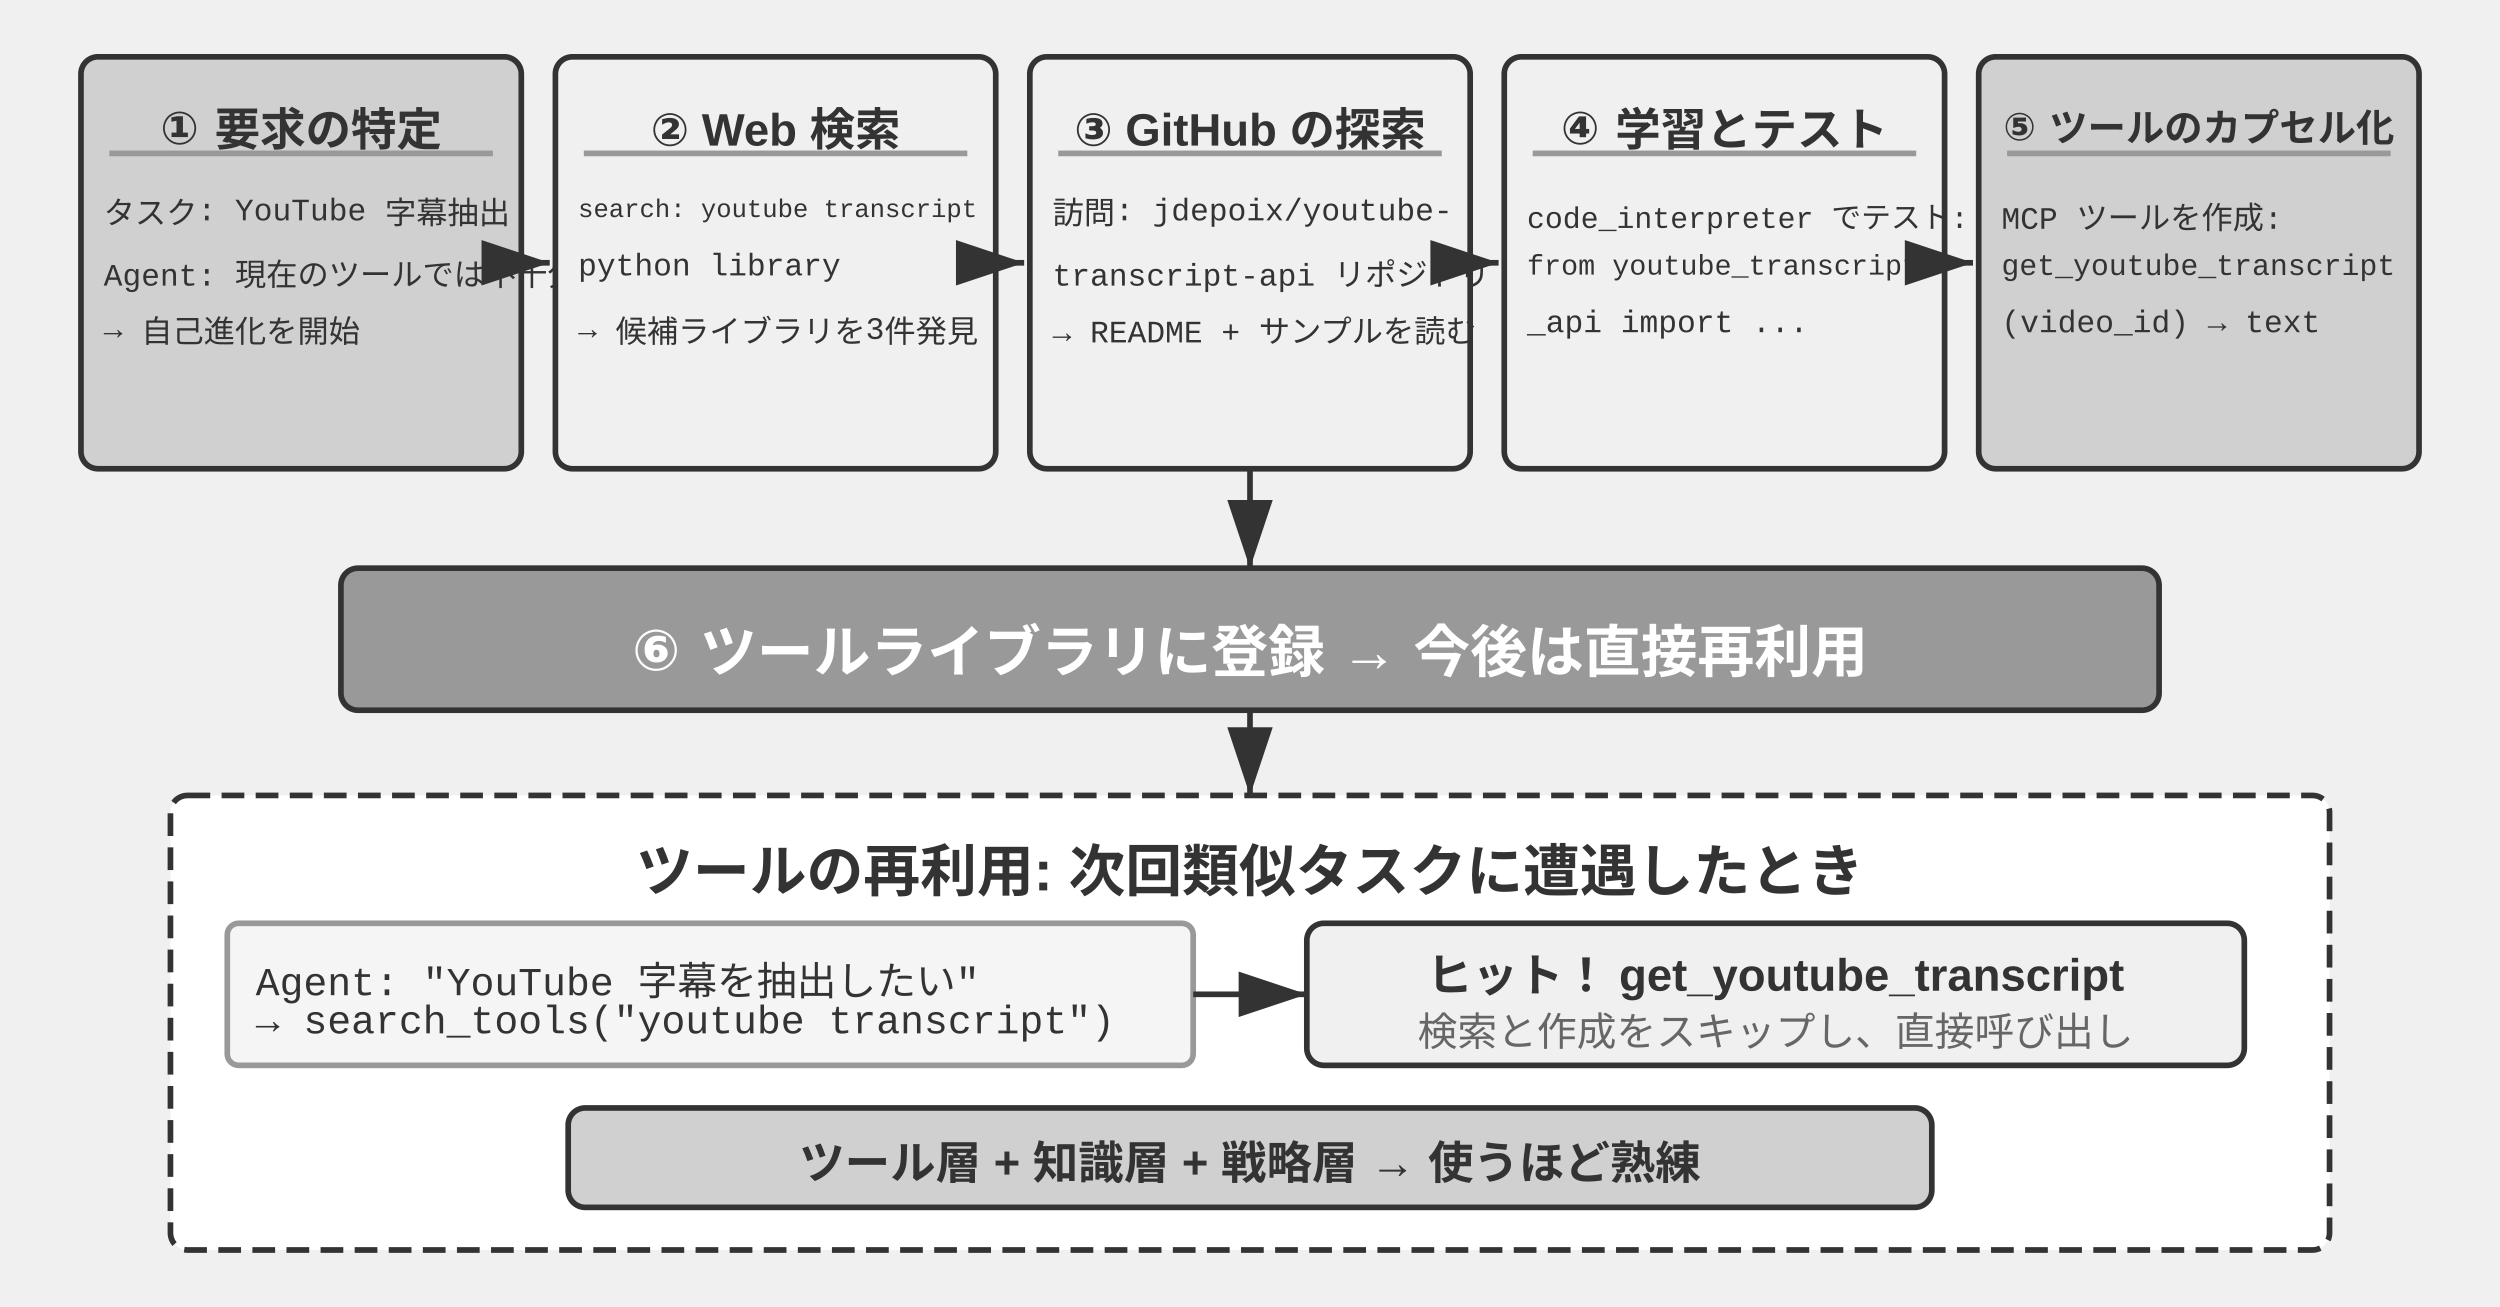
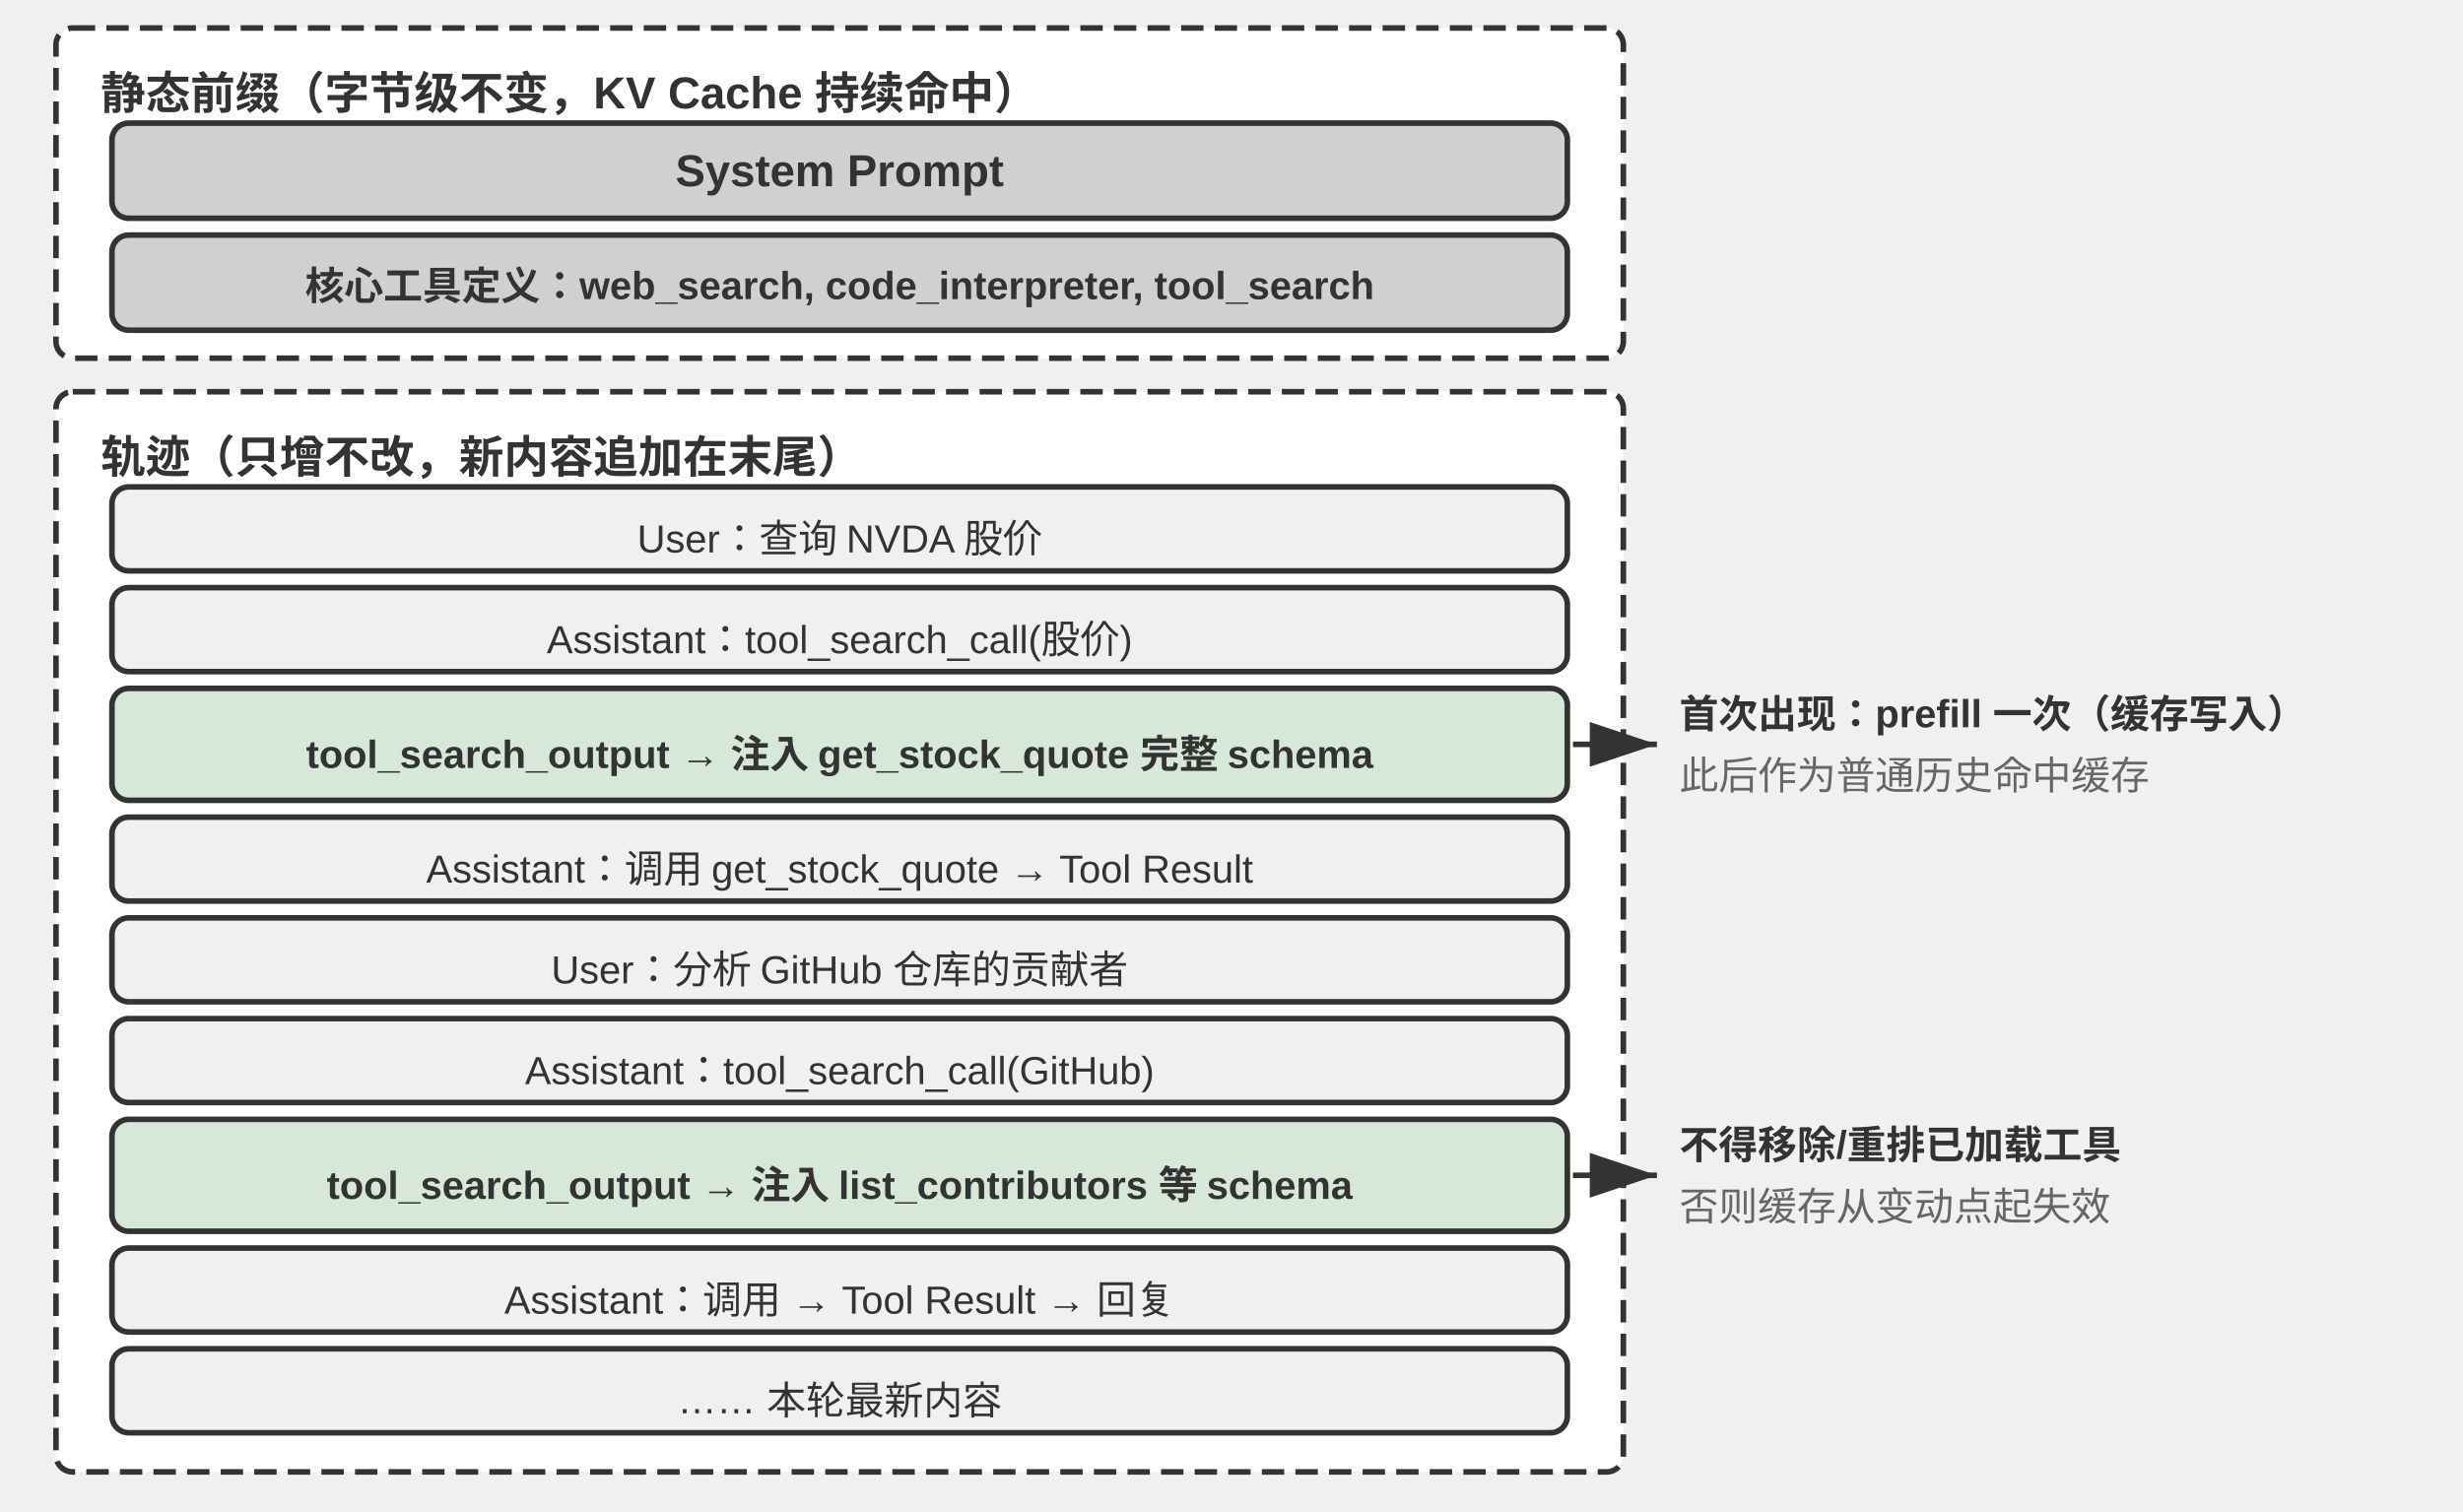
- <svg xmlns="http://www.w3.org/2000/svg" viewBox="0 40 880 460" width="880" height="460" style="background:#ffffff">
+ <svg xmlns="http://www.w3.org/2000/svg" viewBox="0 40 880 540" width="880" height="540" style="background:#ffffff">
  <defs>
    <marker id="ah" markerWidth="12" markerHeight="8" refX="12" refY="4" orient="auto">
      <polygon points="0 0, 12 4, 0 8" fill="#333333" />
    </marker>
    <marker id="ah-light" markerWidth="12" markerHeight="8" refX="12" refY="4" orient="auto">
      <polygon points="0 0, 12 4, 0 8" fill="#999999" />
    </marker>
  </defs>
-   <rect x="28.5" y="60" width="155" height="145" rx="6" fill="#d0d0d0" stroke="#333333" stroke-width="2" />
-   <text x="106.0" y="82" font-family="Arial, 'Helvetica Neue', Helvetica, 'PingFang SC', 'Microsoft YaHei', sans-serif" font-size="16" fill="#333333" text-anchor="middle" dominant-baseline="central" font-weight="bold">① 要求の特定</text>
-   <line x1="38.5" y1="94" x2="173.5" y2="94" stroke="#999999" stroke-width="2" />
-   <text x="36.5" y="114" font-family="'Courier New', Courier, monospace" font-size="11" fill="#333333" text-anchor="start" dominant-baseline="central">タスク: YouTube 字幕抽出</text>
-   <text x="36.5" y="134" font-family="'Courier New', Courier, monospace" font-size="11" fill="#333333" text-anchor="start" dominant-baseline="central">Agent: 現在のツールでは不十分</text>
-   <text x="36.5" y="154" font-family="'Courier New', Courier, monospace" font-size="11" fill="#333333" text-anchor="start" dominant-baseline="central">→ 自己進化を開始</text>
-   <line x1="185.5" y1="132.5" x2="193.5" y2="132.5" stroke="#333333" stroke-width="2" marker-end="url(#ah)" />
-   <rect x="195.5" y="60" width="155" height="145" rx="6" fill="#f0f0f0" stroke="#333333" stroke-width="2" />
-   <text x="273.0" y="82" font-family="Arial, 'Helvetica Neue', Helvetica, 'PingFang SC', 'Microsoft YaHei', sans-serif" font-size="16" fill="#333333" text-anchor="middle" dominant-baseline="central" font-weight="bold">② Web 検索</text>
-   <line x1="205.5" y1="94" x2="340.5" y2="94" stroke="#999999" stroke-width="2" />
-   <text x="203.5" y="114" font-family="'Courier New', Courier, monospace" font-size="9" fill="#333333" text-anchor="start" dominant-baseline="central">search: youtube transcript</text>
-   <text x="203.5" y="134" font-family="'Courier New', Courier, monospace" font-size="11" fill="#333333" text-anchor="start" dominant-baseline="central">python library</text>
-   <text x="203.5" y="154" font-family="'Courier New', Courier, monospace" font-size="11" fill="#333333" text-anchor="start" dominant-baseline="central">→ 候補ライブラリを3件発見</text>
-   <line x1="352.5" y1="132.5" x2="360.5" y2="132.5" stroke="#333333" stroke-width="2" marker-end="url(#ah)" />
-   <rect x="362.5" y="60" width="155" height="145" rx="6" fill="#f0f0f0" stroke="#333333" stroke-width="2" />
-   <text x="440.0" y="82" font-family="Arial, 'Helvetica Neue', Helvetica, 'PingFang SC', 'Microsoft YaHei', sans-serif" font-size="16" fill="#333333" text-anchor="middle" dominant-baseline="central" font-weight="bold">③ GitHub の探索</text>
-   <line x1="372.5" y1="94" x2="507.5" y2="94" stroke="#999999" stroke-width="2" />
-   <text x="370.5" y="114" font-family="'Courier New', Courier, monospace" font-size="11" fill="#333333" text-anchor="start" dominant-baseline="central">訪問: jdepoix/youtube-</text>
-   <text x="370.5" y="134" font-family="'Courier New', Courier, monospace" font-size="11" fill="#333333" text-anchor="start" dominant-baseline="central">transcript-api リポジトリ</text>
-   <text x="370.5" y="154" font-family="'Courier New', Courier, monospace" font-size="11" fill="#333333" text-anchor="start" dominant-baseline="central">→ README + サンプルを読む</text>
-   <line x1="519.5" y1="132.5" x2="527.5" y2="132.5" stroke="#333333" stroke-width="2" marker-end="url(#ah)" />
-   <rect x="529.5" y="60" width="155" height="145" rx="6" fill="#f0f0f0" stroke="#333333" stroke-width="2" />
-   <text x="607.0" y="82" font-family="Arial, 'Helvetica Neue', Helvetica, 'PingFang SC', 'Microsoft YaHei', sans-serif" font-size="16" fill="#333333" text-anchor="middle" dominant-baseline="central" font-weight="bold">④ 学習とテスト</text>
-   <line x1="539.5" y1="94" x2="674.5" y2="94" stroke="#999999" stroke-width="2" />
-   <text x="537.5" y="114" font-family="'Courier New', Courier, monospace" font-size="10.5" fill="#333333" text-anchor="start" dominant-baseline="central">code_interpreter でテスト:</text>
-   <text x="537.5" y="134" font-family="'Courier New', Courier, monospace" font-size="10" fill="#333333" text-anchor="start" dominant-baseline="central">from youtube_transcript</text>
-   <text x="537.5" y="154" font-family="'Courier New', Courier, monospace" font-size="11" fill="#333333" text-anchor="start" dominant-baseline="central">  _api import ...</text>
-   <line x1="686.5" y1="132.5" x2="694.5" y2="132.5" stroke="#333333" stroke-width="2" marker-end="url(#ah)" />
-   <rect x="696.5" y="60" width="155" height="145" rx="6" fill="#d0d0d0" stroke="#333333" stroke-width="2" />
-   <text x="774.0" y="82" font-family="Arial, 'Helvetica Neue', Helvetica, 'PingFang SC', 'Microsoft YaHei', sans-serif" font-size="13.5" fill="#333333" text-anchor="middle" dominant-baseline="central" font-weight="bold">⑤ ツールのカプセル化</text>
-   <line x1="706.5" y1="94" x2="841.5" y2="94" stroke="#999999" stroke-width="2" />
-   <text x="704.5" y="114" font-family="'Courier New', Courier, monospace" font-size="11" fill="#333333" text-anchor="start" dominant-baseline="central">MCP ツールを作成:</text>
-   <text x="704.5" y="134" font-family="'Courier New', Courier, monospace" font-size="10.5" fill="#333333" text-anchor="start" dominant-baseline="central">get_youtube_transcript</text>
-   <text x="704.5" y="154" font-family="'Courier New', Courier, monospace" font-size="11" fill="#333333" text-anchor="start" dominant-baseline="central">(video_id) → text</text>
-   <line x1="440.0" y1="205" x2="440.0" y2="240" stroke="#333333" stroke-width="2" marker-end="url(#ah)" />
-   <rect x="120" y="240" width="640" height="50" rx="6" fill="#999999" stroke="#333333" stroke-width="2" />
-   <text x="440.0" y="265" font-family="Arial, 'Helvetica Neue', Helvetica, 'PingFang SC', 'Microsoft YaHei', sans-serif" font-size="20" fill="#ffffff" text-anchor="middle" dominant-baseline="central" font-weight="bold">⑥ ツールライブラリに登録 → 今後は直接再利用</text>
-   <line x1="440.0" y1="290" x2="440.0" y2="320" stroke="#333333" stroke-width="2" marker-end="url(#ah)" />
-   <rect x="60" y="320" width="760" height="160" rx="6" fill="#ffffff" stroke="#333333" stroke-width="2" stroke-dasharray="8,4" />
-   <text x="440.0" y="345" font-family="Arial, 'Helvetica Neue', Helvetica, 'PingFang SC', 'Microsoft YaHei', sans-serif" font-size="20" fill="#333333" text-anchor="middle" dominant-baseline="central" font-weight="bold">ツールの再利用: 次回類似タスクに遭遇したとき</text>
-   <rect x="80" y="365" width="340" height="50" rx="4" fill="#f5f5f5" stroke="#999999" stroke-width="2" />
-   <text x="90" y="382" font-family="'Courier New', Courier, monospace" font-size="14" fill="#333333" text-anchor="start" dominant-baseline="central">Agent: "YouTube 字幕を抽出したい"</text>
-   <text x="90" y="400" font-family="'Courier New', Courier, monospace" font-size="14" fill="#333333" text-anchor="start" dominant-baseline="central">→ search_tools("youtube transcript")</text>
-   <line x1="420" y1="390" x2="460" y2="390" stroke="#333333" stroke-width="2" marker-end="url(#ah)" />
-   <rect x="460" y="365" width="330" height="50" rx="6" fill="#f0f0f0" stroke="#333333" stroke-width="2" />
-   <text x="625" y="382" font-family="Arial, 'Helvetica Neue', Helvetica, 'PingFang SC', 'Microsoft YaHei', sans-serif" font-size="16" fill="#333333" text-anchor="middle" dominant-baseline="central" font-weight="bold">ヒット！ get_youtube_transcript</text>
-   <text x="625" y="402" font-family="Arial, 'Helvetica Neue', Helvetica, 'PingFang SC', 'Microsoft YaHei', sans-serif" font-size="14" fill="#666666" text-anchor="middle" dominant-baseline="central" font-weight="normal">検索と作成をスキップし、直接呼び出し</text>
-   <rect x="200" y="430" width="480" height="35" rx="6" fill="#d0d0d0" stroke="#333333" stroke-width="2" />
-   <text x="440.0" y="448" font-family="Arial, 'Helvetica Neue', Helvetica, 'PingFang SC', 'Microsoft YaHei', sans-serif" font-size="16" fill="#333333" text-anchor="middle" dominant-baseline="central" font-weight="bold">ツール層 + 知識層 + 戦略層 → 使うほど熟練</text>
+   <rect x="20" y="50" width="560" height="118" rx="6" fill="#ffffff" stroke="#333333" stroke-width="2" stroke-dasharray="8,4" />
+   <text x="36" y="72" font-family="Arial, 'Helvetica Neue', Helvetica, 'PingFang SC', 'Microsoft YaHei', sans-serif" font-size="16" fill="#333333" text-anchor="start" dominant-baseline="central" font-weight="bold">静态前缀（字节级不变，KV Cache 持续命中）</text>
+   <rect x="40" y="84" width="520" height="34" rx="6" fill="#d0d0d0" stroke="#333333" stroke-width="2" />
+   <text x="300.0" y="101" font-family="Arial, 'Helvetica Neue', Helvetica, 'PingFang SC', 'Microsoft YaHei', sans-serif" font-size="16" fill="#333333" text-anchor="middle" dominant-baseline="central" font-weight="bold">System Prompt</text>
+   <rect x="40" y="124" width="520" height="34" rx="6" fill="#d0d0d0" stroke="#333333" stroke-width="2" />
+   <text x="300.0" y="141" font-family="Arial, 'Helvetica Neue', Helvetica, 'PingFang SC', 'Microsoft YaHei', sans-serif" font-size="14" fill="#333333" text-anchor="middle" dominant-baseline="central" font-weight="bold">核心工具定义：web_search, code_interpreter, tool_search</text>
+   <rect x="20" y="180" width="560" height="386" rx="6" fill="#ffffff" stroke="#333333" stroke-width="2" stroke-dasharray="8,4" />
+   <text x="36" y="202" font-family="Arial, 'Helvetica Neue', Helvetica, 'PingFang SC', 'Microsoft YaHei', sans-serif" font-size="16" fill="#333333" text-anchor="start" dominant-baseline="central" font-weight="bold">轨迹（只增不改，新内容追加在末尾）</text>
+   <rect x="40" y="214" width="520" height="30" rx="6" fill="#f0f0f0" stroke="#333333" stroke-width="2" />
+   <text x="300.0" y="229.0" font-family="Arial, 'Helvetica Neue', Helvetica, 'PingFang SC', 'Microsoft YaHei', sans-serif" font-size="14" fill="#333333" text-anchor="middle" dominant-baseline="central" font-weight="normal">User：查询 NVDA 股价</text>
+   <rect x="40" y="250" width="520" height="30" rx="6" fill="#f0f0f0" stroke="#333333" stroke-width="2" />
+   <text x="300.0" y="265.0" font-family="Arial, 'Helvetica Neue', Helvetica, 'PingFang SC', 'Microsoft YaHei', sans-serif" font-size="14" fill="#333333" text-anchor="middle" dominant-baseline="central" font-weight="normal">Assistant：tool_search_call(股价)</text>
+   <rect x="40" y="286" width="520" height="40" rx="6" fill="#d8e8d8" stroke="#333333" stroke-width="2" />
+   <text x="300.0" y="306.0" font-family="Arial, 'Helvetica Neue', Helvetica, 'PingFang SC', 'Microsoft YaHei', sans-serif" font-size="14" fill="#333333" text-anchor="middle" dominant-baseline="central" font-weight="bold">tool_search_output → 注入 get_stock_quote 完整 schema</text>
+   <rect x="40" y="332" width="520" height="30" rx="6" fill="#f0f0f0" stroke="#333333" stroke-width="2" />
+   <text x="300.0" y="347.0" font-family="Arial, 'Helvetica Neue', Helvetica, 'PingFang SC', 'Microsoft YaHei', sans-serif" font-size="14" fill="#333333" text-anchor="middle" dominant-baseline="central" font-weight="normal">Assistant：调用 get_stock_quote → Tool Result</text>
+   <rect x="40" y="368" width="520" height="30" rx="6" fill="#f0f0f0" stroke="#333333" stroke-width="2" />
+   <text x="300.0" y="383.0" font-family="Arial, 'Helvetica Neue', Helvetica, 'PingFang SC', 'Microsoft YaHei', sans-serif" font-size="14" fill="#333333" text-anchor="middle" dominant-baseline="central" font-weight="normal">User：分析 GitHub 仓库的贡献者</text>
+   <rect x="40" y="404" width="520" height="30" rx="6" fill="#f0f0f0" stroke="#333333" stroke-width="2" />
+   <text x="300.0" y="419.0" font-family="Arial, 'Helvetica Neue', Helvetica, 'PingFang SC', 'Microsoft YaHei', sans-serif" font-size="14" fill="#333333" text-anchor="middle" dominant-baseline="central" font-weight="normal">Assistant：tool_search_call(GitHub)</text>
+   <rect x="40" y="440" width="520" height="40" rx="6" fill="#d8e8d8" stroke="#333333" stroke-width="2" />
+   <text x="300.0" y="460.0" font-family="Arial, 'Helvetica Neue', Helvetica, 'PingFang SC', 'Microsoft YaHei', sans-serif" font-size="14" fill="#333333" text-anchor="middle" dominant-baseline="central" font-weight="bold">tool_search_output → 注入 list_contributors 等 schema</text>
+   <rect x="40" y="486" width="520" height="30" rx="6" fill="#f0f0f0" stroke="#333333" stroke-width="2" />
+   <text x="300.0" y="501.0" font-family="Arial, 'Helvetica Neue', Helvetica, 'PingFang SC', 'Microsoft YaHei', sans-serif" font-size="14" fill="#333333" text-anchor="middle" dominant-baseline="central" font-weight="normal">Assistant：调用 → Tool Result → 回复</text>
+   <rect x="40" y="522" width="520" height="30" rx="6" fill="#f0f0f0" stroke="#333333" stroke-width="2" />
+   <text x="300.0" y="537.0" font-family="Arial, 'Helvetica Neue', Helvetica, 'PingFang SC', 'Microsoft YaHei', sans-serif" font-size="14" fill="#333333" text-anchor="middle" dominant-baseline="central" font-weight="normal">…… 本轮最新内容</text>
+   <line x1="562" y1="306.0" x2="592" y2="306.0" stroke="#333333" stroke-width="2" stroke-dasharray="8,4" marker-end="url(#ah)" />
+   <line x1="562" y1="460.0" x2="592" y2="460.0" stroke="#333333" stroke-width="2" stroke-dasharray="8,4" marker-end="url(#ah)" />
+   <text x="600" y="294.0" font-family="Arial, 'Helvetica Neue', Helvetica, 'PingFang SC', 'Microsoft YaHei', sans-serif" font-size="14" fill="#333333" text-anchor="start" dominant-baseline="central" font-weight="bold">首次出现：prefill 一次（缓存写入）</text>
+   <text x="600" y="316.0" font-family="Arial, 'Helvetica Neue', Helvetica, 'PingFang SC', 'Microsoft YaHei', sans-serif" font-size="14" fill="#666666" text-anchor="start" dominant-baseline="central" font-weight="normal">此后作为普通历史命中缓存</text>
+   <text x="600" y="448.0" font-family="Arial, 'Helvetica Neue', Helvetica, 'PingFang SC', 'Microsoft YaHei', sans-serif" font-size="14" fill="#333333" text-anchor="start" dominant-baseline="central" font-weight="bold">不得移除/重排已加载工具</text>
+   <text x="600" y="470.0" font-family="Arial, 'Helvetica Neue', Helvetica, 'PingFang SC', 'Microsoft YaHei', sans-serif" font-size="14" fill="#666666" text-anchor="start" dominant-baseline="central" font-weight="normal">否则缓存从变动点起失效</text>
</svg>
